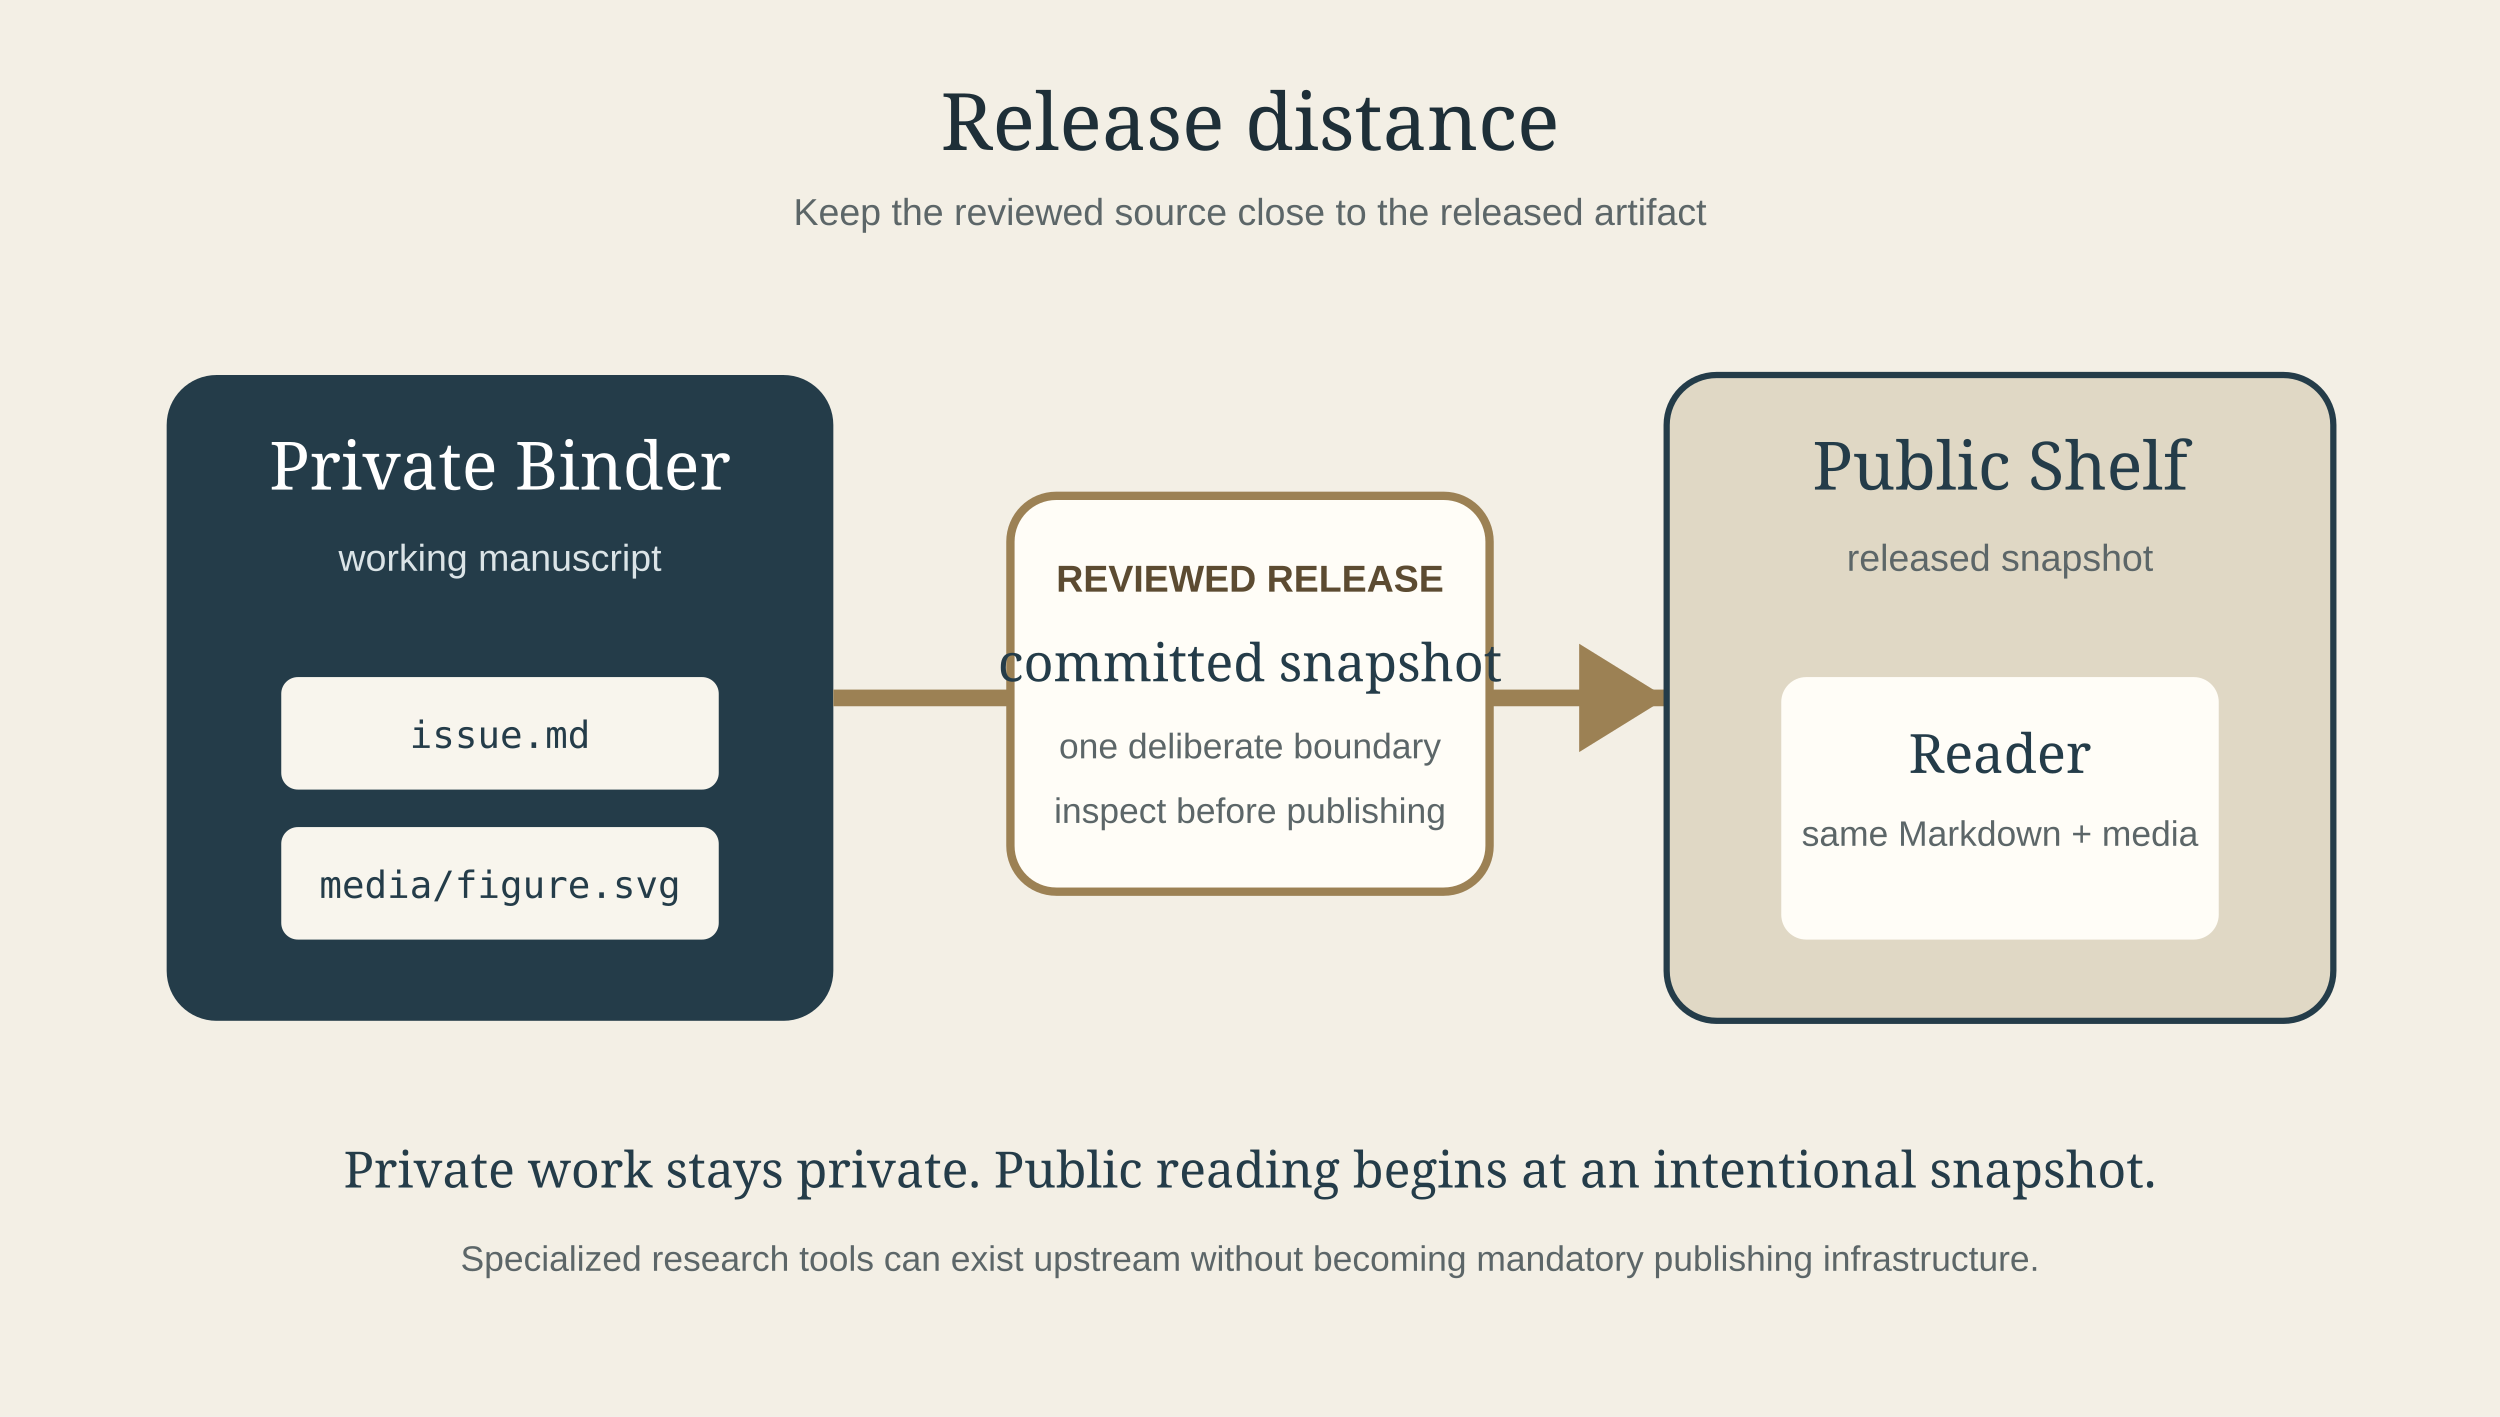
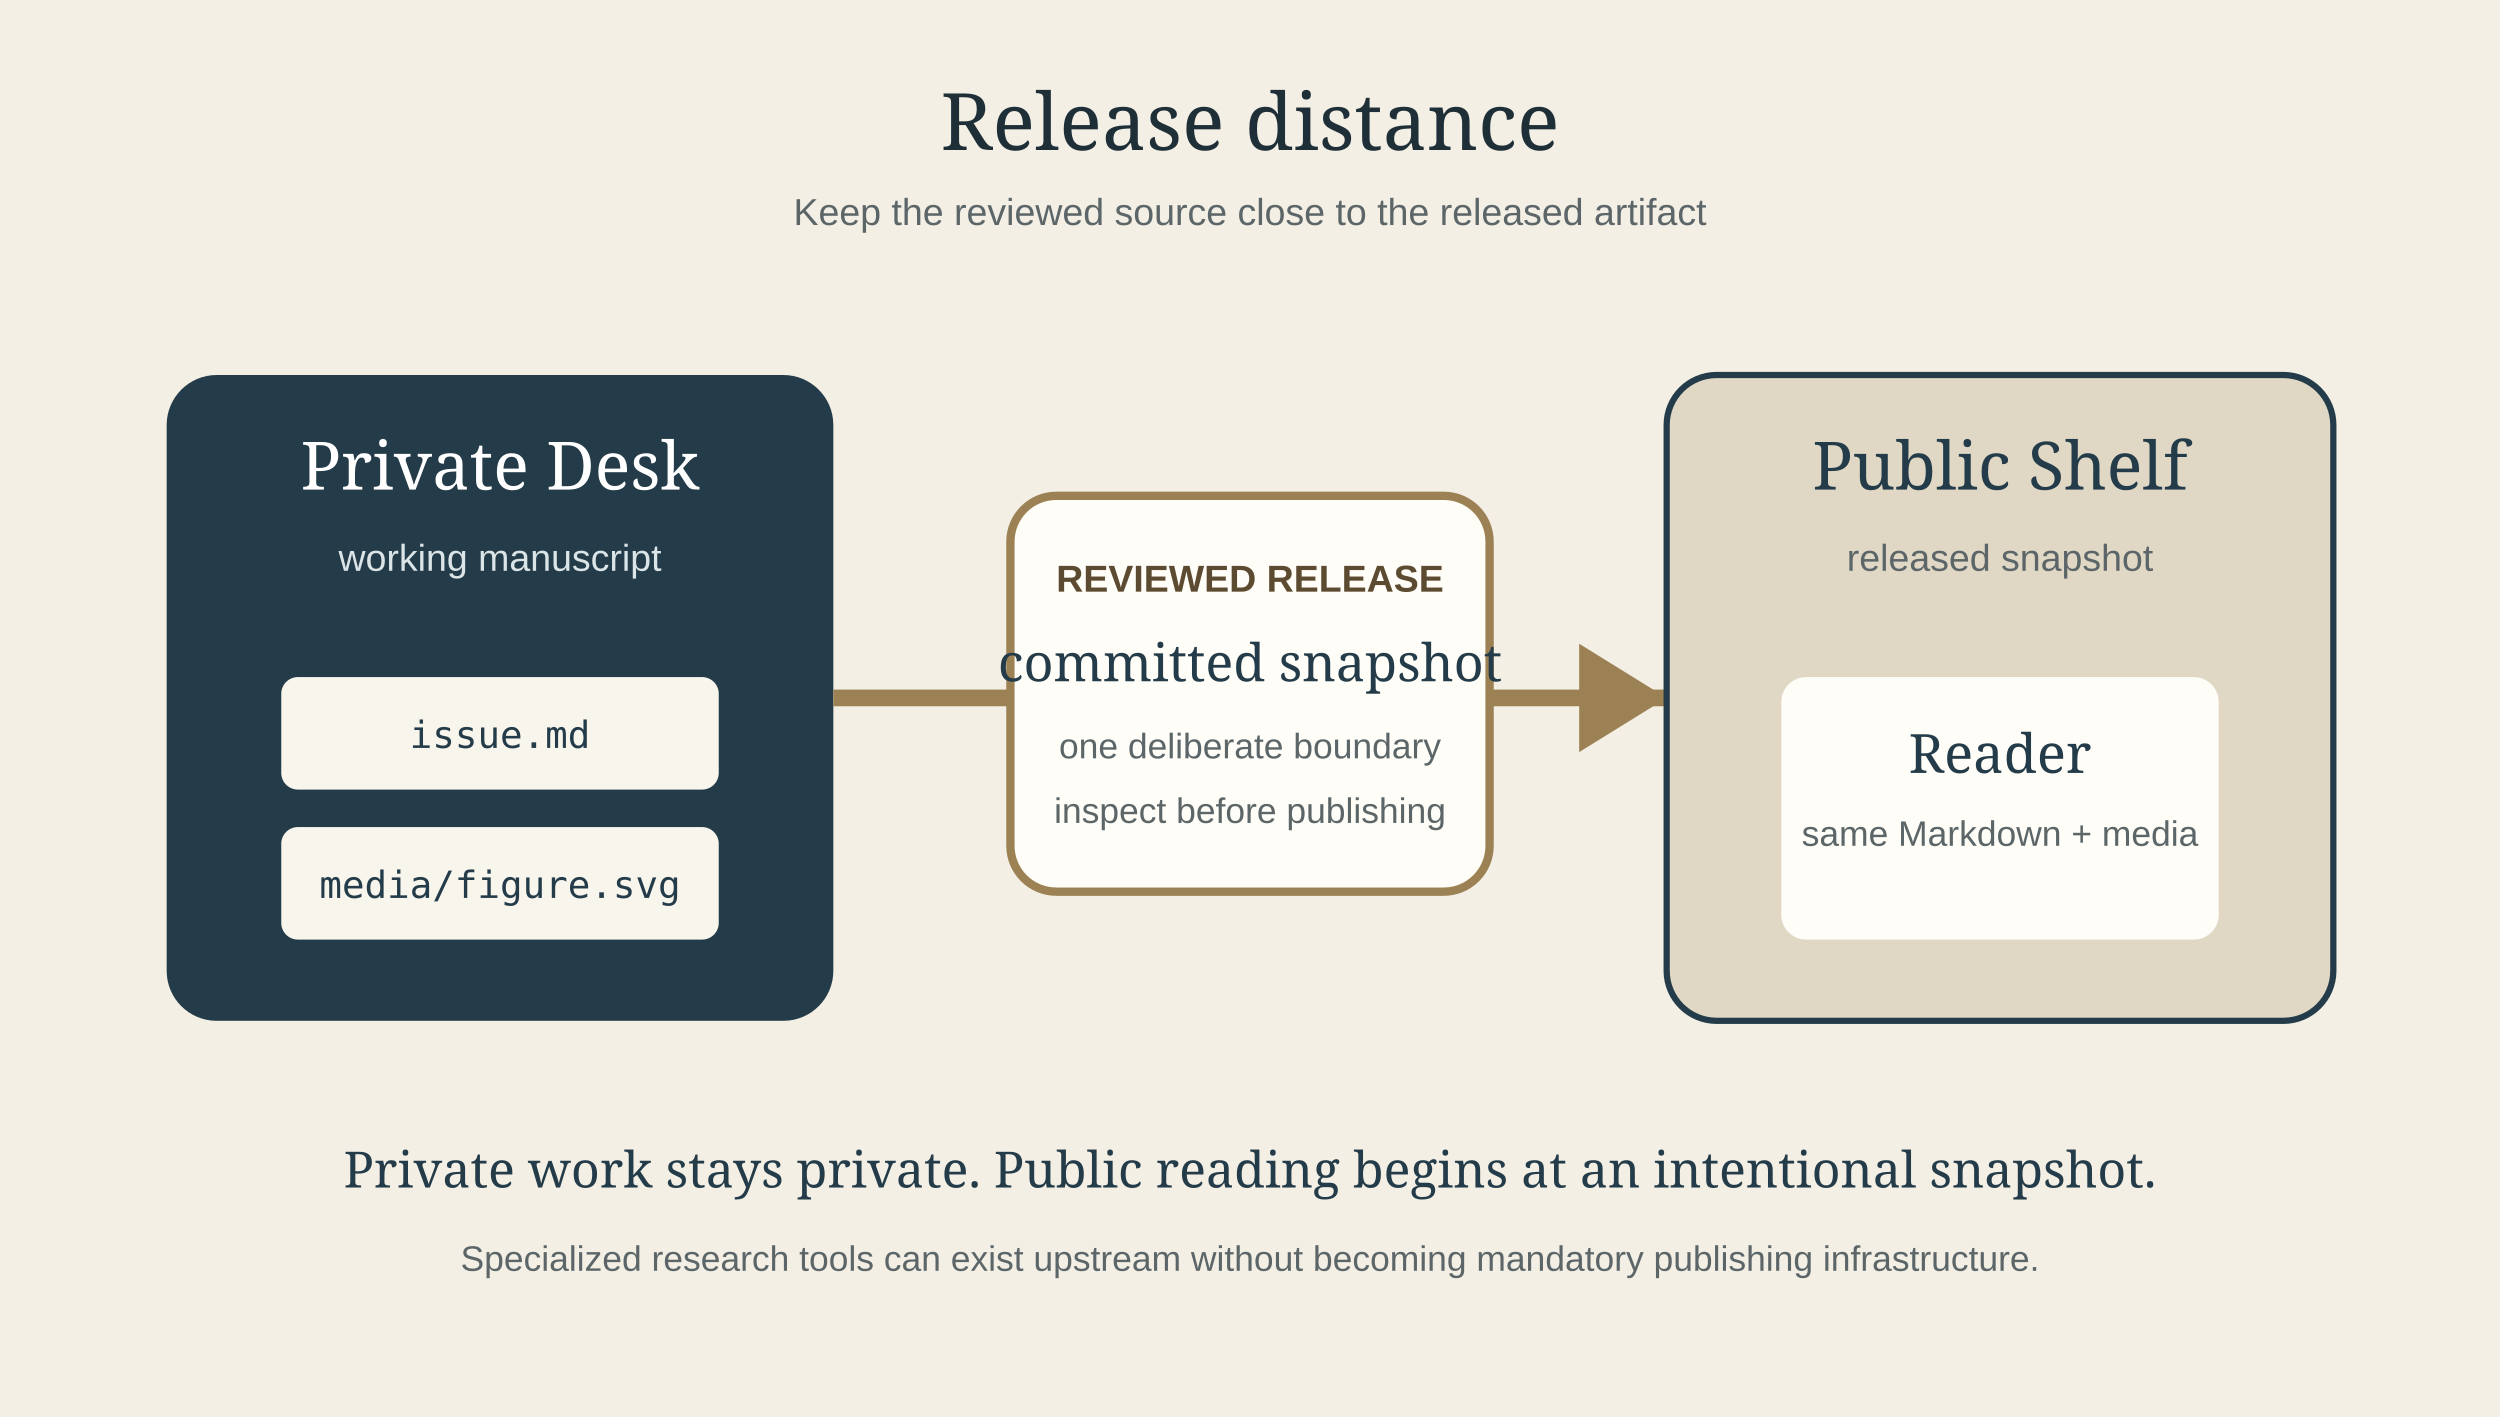
<svg xmlns="http://www.w3.org/2000/svg" width="1200" height="680" viewBox="0 0 1200 680" role="img" aria-labelledby="title desc">
  <rect width="1200" height="680" fill="#f3efe5" />
  <text x="600" y="72" text-anchor="middle" font-family="Georgia, serif" font-size="38" fill="#1e2f38">Release distance</text>
  <text x="600" y="108" text-anchor="middle" font-family="Arial, sans-serif" font-size="18" fill="#5c6668">Keep the reviewed source close to the released artifact</text>
  <rect x="80" y="180" width="320" height="310" rx="24" fill="#243c49" />
-   <text x="240" y="235" text-anchor="middle" font-family="Georgia, serif" font-size="32" fill="#ffffff">Private Binder</text>
+   <text x="240" y="235" text-anchor="middle" font-family="Georgia, serif" font-size="32" fill="#ffffff">Private Desk</text>
  <text x="240" y="274" text-anchor="middle" font-family="Arial, sans-serif" font-size="18" fill="#dbe4e7">working manuscript</text>
  <rect x="135" y="325" width="210" height="54" rx="8" fill="#f8f5ed" />
  <text x="240" y="359" text-anchor="middle" font-family="monospace" font-size="18" fill="#243c49">issue.md</text>
  <rect x="135" y="397" width="210" height="54" rx="8" fill="#f8f5ed" />
  <text x="240" y="431" text-anchor="middle" font-family="monospace" font-size="18" fill="#243c49">media/figure.svg</text>
  <line x1="400" y1="335" x2="800" y2="335" stroke="#9c8154" stroke-width="8" />
  <polygon points="800,335 758,309 758,361" fill="#9c8154" />
  <rect x="485" y="238" width="230" height="190" rx="22" fill="#fffdf7" stroke="#9c8154" stroke-width="4" />
  <text x="600" y="284" text-anchor="middle" font-family="Arial, sans-serif" font-size="18" font-weight="700" fill="#5c4b31">REVIEWED RELEASE</text>
  <text x="600" y="327" text-anchor="middle" font-family="Georgia, serif" font-size="25" fill="#243c49">committed snapshot</text>
  <text x="600" y="364" text-anchor="middle" font-family="Arial, sans-serif" font-size="17" fill="#5c6668">one deliberate boundary</text>
  <text x="600" y="395" text-anchor="middle" font-family="Arial, sans-serif" font-size="17" fill="#5c6668">inspect before publishing</text>
  <rect x="800" y="180" width="320" height="310" rx="24" fill="#e0d8c5" stroke="#243c49" stroke-width="3" />
  <text x="960" y="235" text-anchor="middle" font-family="Georgia, serif" font-size="32" fill="#243c49">Public Shelf</text>
  <text x="960" y="274" text-anchor="middle" font-family="Arial, sans-serif" font-size="18" fill="#5c6668">released snapshot</text>
  <rect x="855" y="325" width="210" height="126" rx="12" fill="#fffdf7" />
  <text x="960" y="371" text-anchor="middle" font-family="Georgia, serif" font-size="26" fill="#243c49">Reader</text>
  <text x="960" y="406" text-anchor="middle" font-family="Arial, sans-serif" font-size="17" fill="#5c6668">same Markdown + media</text>
  <text x="600" y="570" text-anchor="middle" font-family="Georgia, serif" font-size="24" fill="#243c49">Private work stays private. Public reading begins at an intentional snapshot.</text>
  <text x="600" y="610" text-anchor="middle" font-family="Arial, sans-serif" font-size="17" fill="#5c6668">Specialized research tools can exist upstream without becoming mandatory publishing infrastructure.</text>
</svg>
